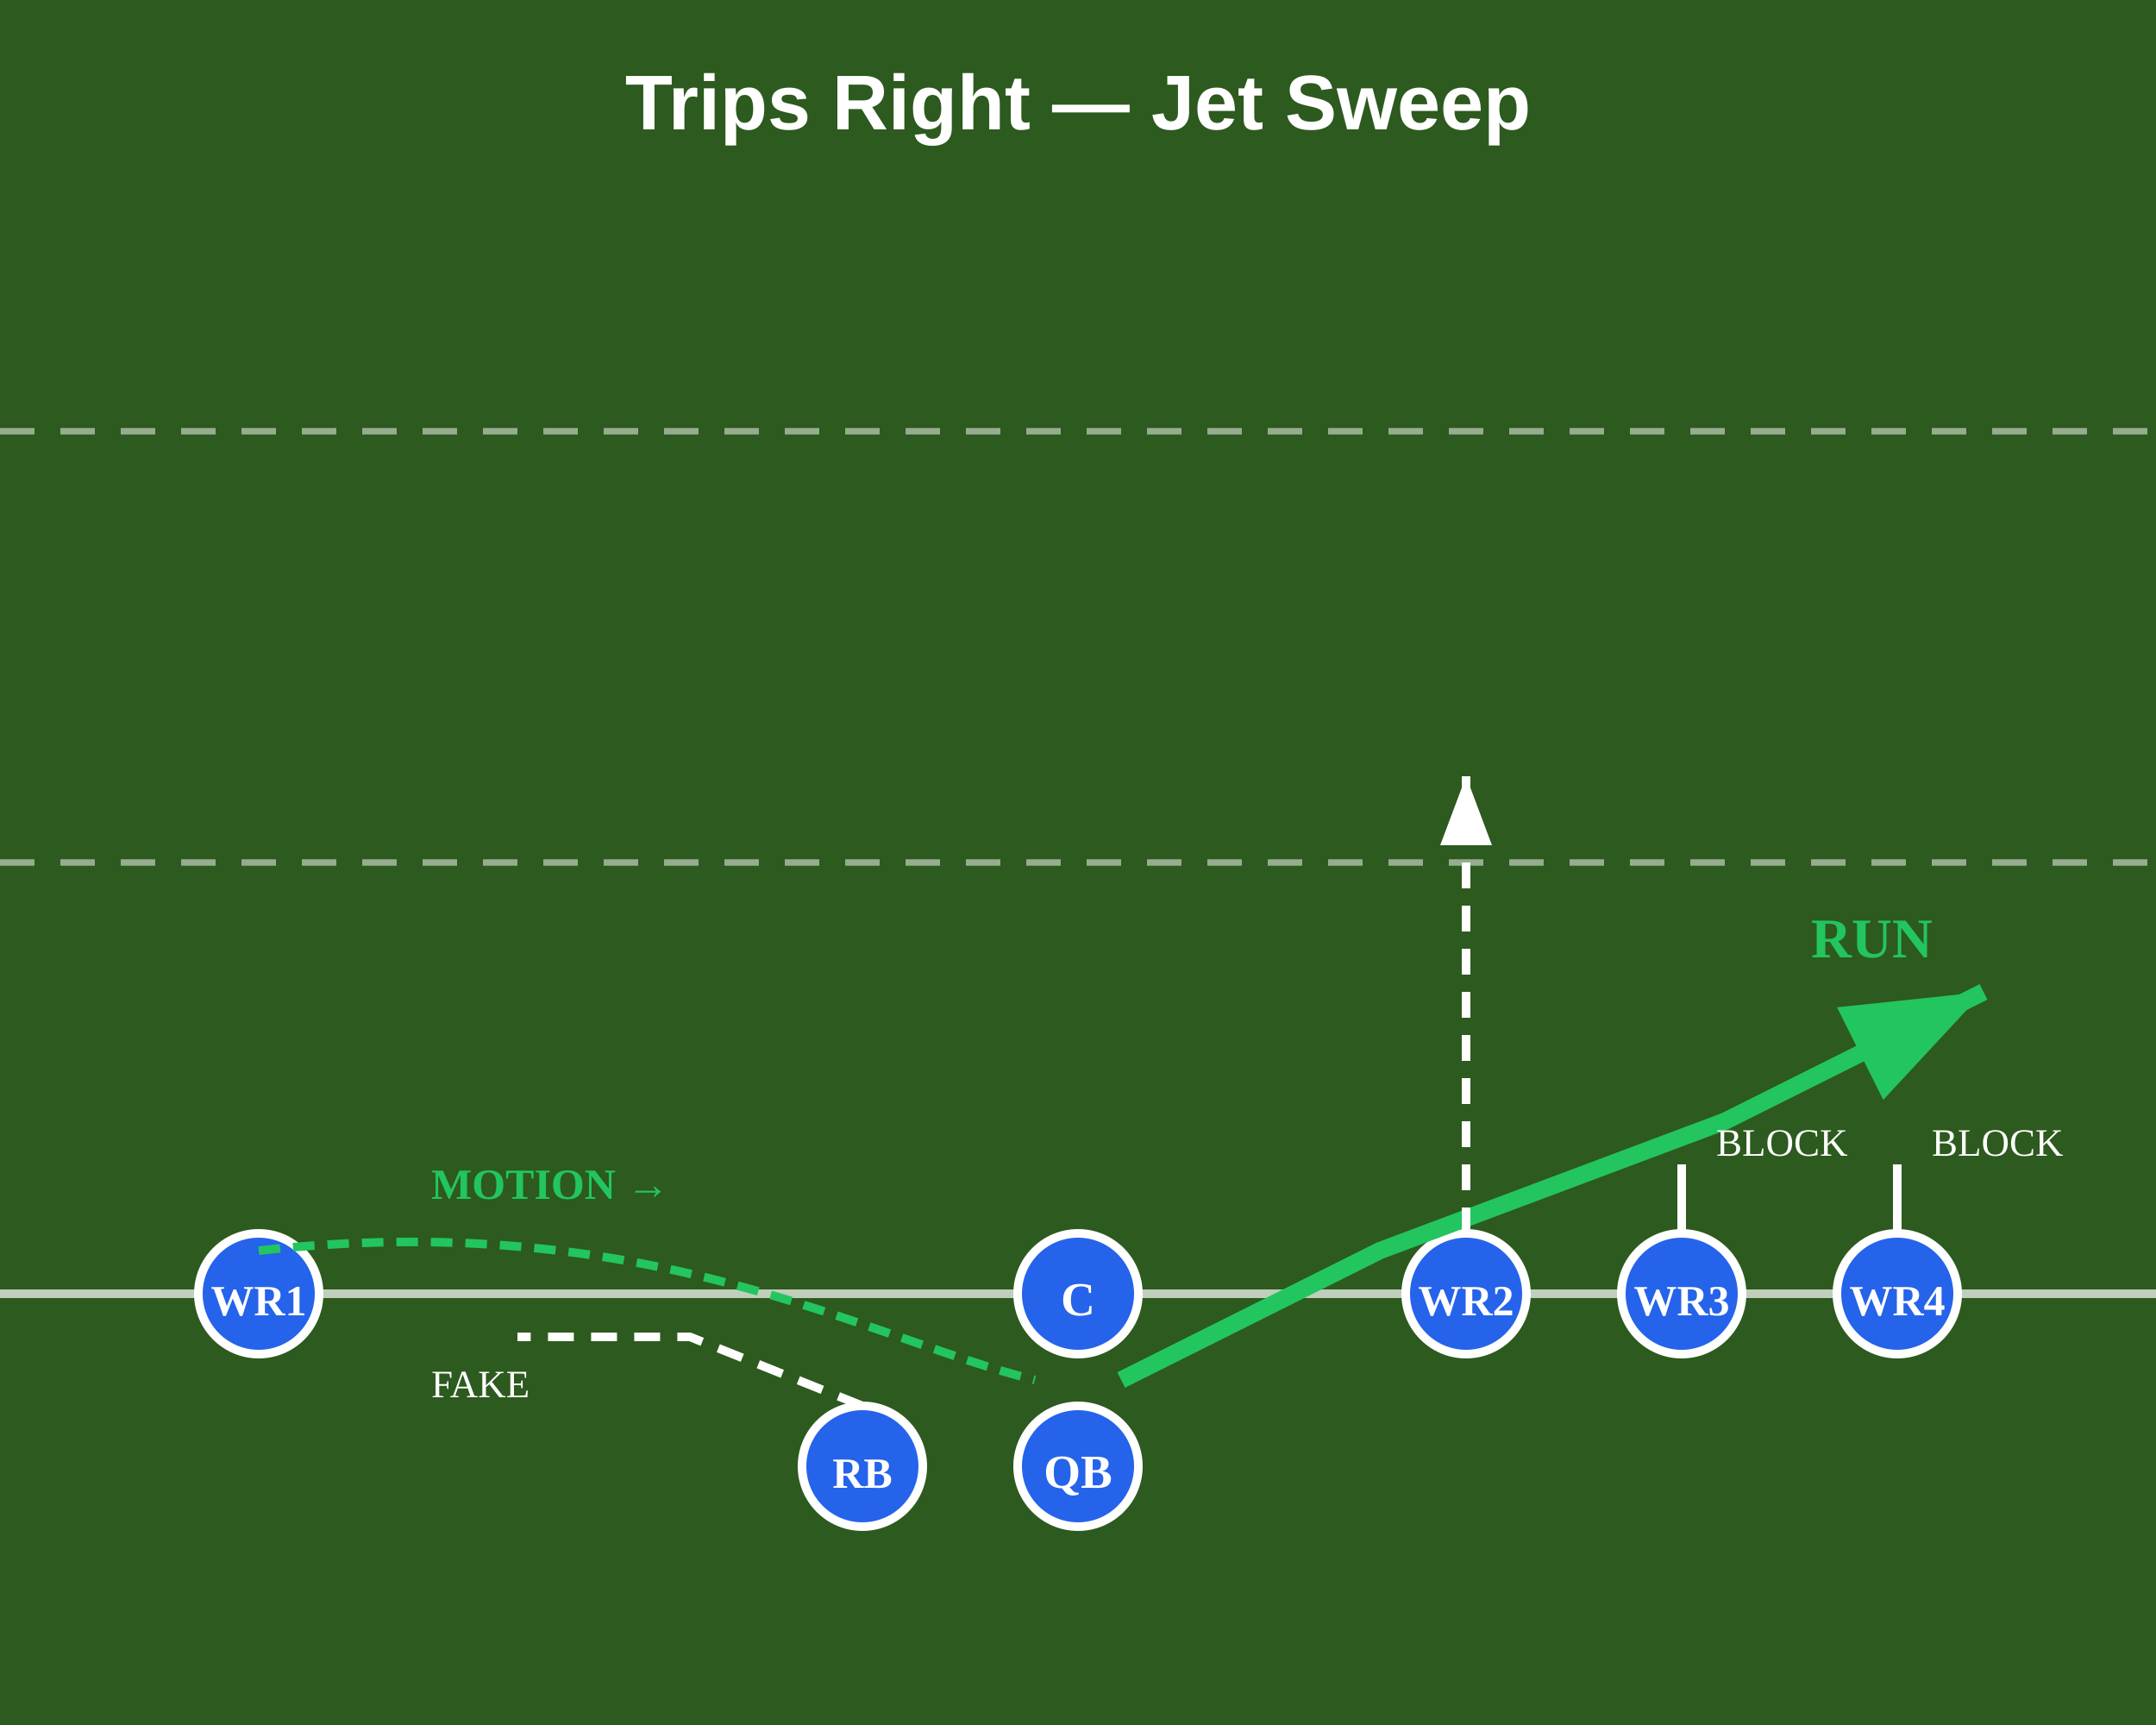
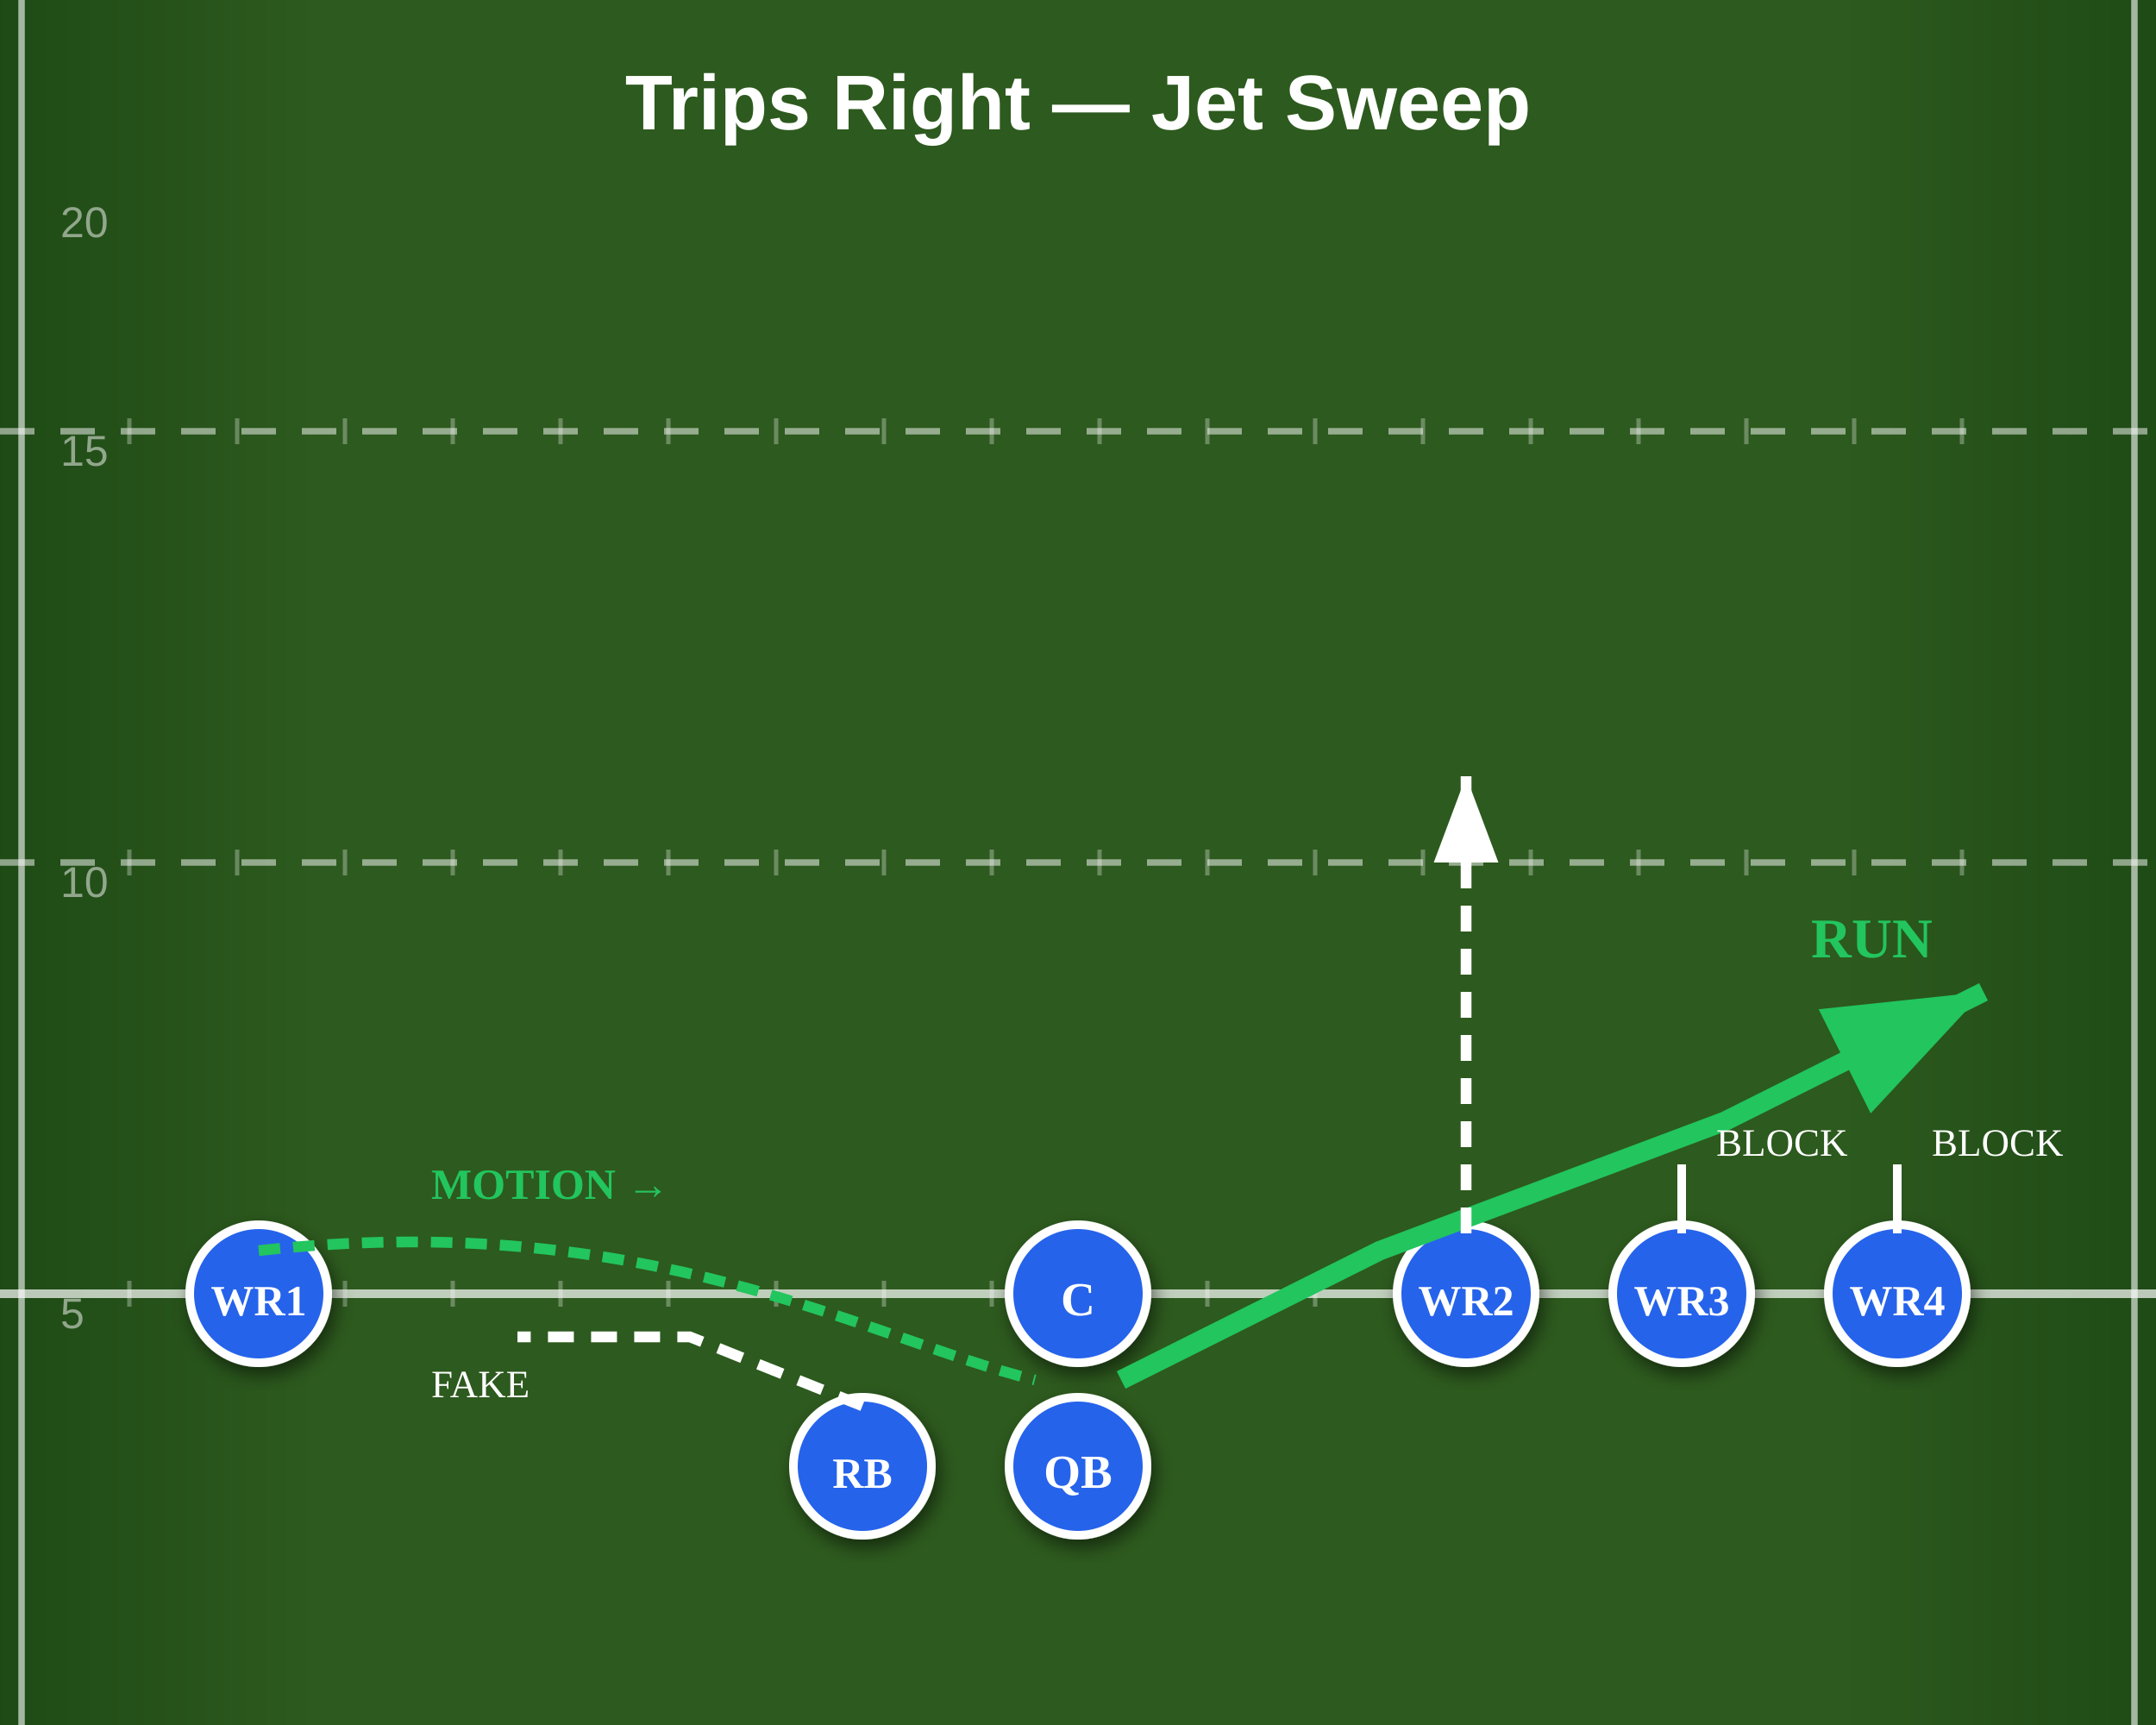
<svg xmlns="http://www.w3.org/2000/svg" viewBox="0 0 500 400">
  <defs>
    <marker id="ag" markerWidth="8" markerHeight="6" refX="8" refY="3" orient="auto">
      <polygon points="0 0, 8 3, 0 6" fill="#22c55e" />
    </marker>
    <marker id="aw" markerWidth="8" markerHeight="6" refX="8" refY="3" orient="auto">
      <polygon points="0 0, 8 3, 0 6" fill="white" />
    </marker>
+     <linearGradient id="fieldGrad" x1="0" y1="0" x2="1" y2="0">
+       <stop offset="0%" stop-color="#1e4a15" />
+       <stop offset="15%" stop-color="#2d5a1e" />
+       <stop offset="85%" stop-color="#2d5a1e" />
+       <stop offset="100%" stop-color="#1e4a15" />
+     </linearGradient>
+     <filter id="dropShadow" x="-20%" y="-20%" width="140%" height="140%">
+       <feDropShadow dx="1" dy="2" stdDeviation="2" flood-color="#000" flood-opacity="0.5" />
+     </filter>
  </defs>
-   <rect width="500" height="400" fill="#2d5a1e" />
+   <rect width="500" height="400" fill="url(#fieldGrad)" />
+   <line x1="5" y1="0" x2="5" y2="400" stroke="white" stroke-width="1.5" opacity="0.6" />
+   <line x1="495" y1="0" x2="495" y2="400" stroke="white" stroke-width="1.5" opacity="0.6" />
+   <text x="14" y="308" fill="white" font-family="Arial" font-size="10" opacity="0.5">5</text>
+   <text x="14" y="208" fill="white" font-family="Arial" font-size="10" opacity="0.5">10</text>
+   <text x="14" y="108" fill="white" font-family="Arial" font-size="10" opacity="0.5">15</text>
+   <text x="14" y="55" fill="white" font-family="Arial" font-size="10" opacity="0.5">20</text>
+   <line x1="30" y1="97" x2="30" y2="103" stroke="white" stroke-width="1" opacity="0.3" />
+   <line x1="55" y1="97" x2="55" y2="103" stroke="white" stroke-width="1" opacity="0.3" />
+   <line x1="80" y1="97" x2="80" y2="103" stroke="white" stroke-width="1" opacity="0.3" />
+   <line x1="105" y1="97" x2="105" y2="103" stroke="white" stroke-width="1" opacity="0.3" />
+   <line x1="130" y1="97" x2="130" y2="103" stroke="white" stroke-width="1" opacity="0.3" />
+   <line x1="155" y1="97" x2="155" y2="103" stroke="white" stroke-width="1" opacity="0.3" />
+   <line x1="180" y1="97" x2="180" y2="103" stroke="white" stroke-width="1" opacity="0.3" />
+   <line x1="205" y1="97" x2="205" y2="103" stroke="white" stroke-width="1" opacity="0.3" />
+   <line x1="230" y1="97" x2="230" y2="103" stroke="white" stroke-width="1" opacity="0.3" />
+   <line x1="255" y1="97" x2="255" y2="103" stroke="white" stroke-width="1" opacity="0.3" />
+   <line x1="280" y1="97" x2="280" y2="103" stroke="white" stroke-width="1" opacity="0.3" />
+   <line x1="305" y1="97" x2="305" y2="103" stroke="white" stroke-width="1" opacity="0.3" />
+   <line x1="330" y1="97" x2="330" y2="103" stroke="white" stroke-width="1" opacity="0.3" />
+   <line x1="355" y1="97" x2="355" y2="103" stroke="white" stroke-width="1" opacity="0.3" />
+   <line x1="380" y1="97" x2="380" y2="103" stroke="white" stroke-width="1" opacity="0.3" />
+   <line x1="405" y1="97" x2="405" y2="103" stroke="white" stroke-width="1" opacity="0.3" />
+   <line x1="430" y1="97" x2="430" y2="103" stroke="white" stroke-width="1" opacity="0.3" />
+   <line x1="455" y1="97" x2="455" y2="103" stroke="white" stroke-width="1" opacity="0.3" />
+   <line x1="30" y1="197" x2="30" y2="203" stroke="white" stroke-width="1" opacity="0.3" />
+   <line x1="55" y1="197" x2="55" y2="203" stroke="white" stroke-width="1" opacity="0.3" />
+   <line x1="80" y1="197" x2="80" y2="203" stroke="white" stroke-width="1" opacity="0.3" />
+   <line x1="105" y1="197" x2="105" y2="203" stroke="white" stroke-width="1" opacity="0.3" />
+   <line x1="130" y1="197" x2="130" y2="203" stroke="white" stroke-width="1" opacity="0.3" />
+   <line x1="155" y1="197" x2="155" y2="203" stroke="white" stroke-width="1" opacity="0.3" />
+   <line x1="180" y1="197" x2="180" y2="203" stroke="white" stroke-width="1" opacity="0.3" />
+   <line x1="205" y1="197" x2="205" y2="203" stroke="white" stroke-width="1" opacity="0.3" />
+   <line x1="230" y1="197" x2="230" y2="203" stroke="white" stroke-width="1" opacity="0.3" />
+   <line x1="255" y1="197" x2="255" y2="203" stroke="white" stroke-width="1" opacity="0.3" />
+   <line x1="280" y1="197" x2="280" y2="203" stroke="white" stroke-width="1" opacity="0.3" />
+   <line x1="305" y1="197" x2="305" y2="203" stroke="white" stroke-width="1" opacity="0.3" />
+   <line x1="330" y1="197" x2="330" y2="203" stroke="white" stroke-width="1" opacity="0.3" />
+   <line x1="355" y1="197" x2="355" y2="203" stroke="white" stroke-width="1" opacity="0.3" />
+   <line x1="380" y1="197" x2="380" y2="203" stroke="white" stroke-width="1" opacity="0.3" />
+   <line x1="405" y1="197" x2="405" y2="203" stroke="white" stroke-width="1" opacity="0.3" />
+   <line x1="430" y1="197" x2="430" y2="203" stroke="white" stroke-width="1" opacity="0.3" />
+   <line x1="455" y1="197" x2="455" y2="203" stroke="white" stroke-width="1" opacity="0.3" />
+   <line x1="30" y1="297" x2="30" y2="303" stroke="white" stroke-width="1" opacity="0.3" />
+   <line x1="55" y1="297" x2="55" y2="303" stroke="white" stroke-width="1" opacity="0.3" />
+   <line x1="80" y1="297" x2="80" y2="303" stroke="white" stroke-width="1" opacity="0.3" />
+   <line x1="105" y1="297" x2="105" y2="303" stroke="white" stroke-width="1" opacity="0.3" />
+   <line x1="130" y1="297" x2="130" y2="303" stroke="white" stroke-width="1" opacity="0.3" />
+   <line x1="155" y1="297" x2="155" y2="303" stroke="white" stroke-width="1" opacity="0.3" />
+   <line x1="180" y1="297" x2="180" y2="303" stroke="white" stroke-width="1" opacity="0.3" />
+   <line x1="205" y1="297" x2="205" y2="303" stroke="white" stroke-width="1" opacity="0.3" />
+   <line x1="230" y1="297" x2="230" y2="303" stroke="white" stroke-width="1" opacity="0.3" />
+   <line x1="255" y1="297" x2="255" y2="303" stroke="white" stroke-width="1" opacity="0.3" />
+   <line x1="280" y1="297" x2="280" y2="303" stroke="white" stroke-width="1" opacity="0.3" />
+   <line x1="305" y1="297" x2="305" y2="303" stroke="white" stroke-width="1" opacity="0.3" />
+   <line x1="330" y1="297" x2="330" y2="303" stroke="white" stroke-width="1" opacity="0.3" />
+   <line x1="355" y1="297" x2="355" y2="303" stroke="white" stroke-width="1" opacity="0.3" />
+   <line x1="380" y1="297" x2="380" y2="303" stroke="white" stroke-width="1" opacity="0.3" />
+   <line x1="405" y1="297" x2="405" y2="303" stroke="white" stroke-width="1" opacity="0.3" />
+   <line x1="430" y1="297" x2="430" y2="303" stroke="white" stroke-width="1" opacity="0.3" />
+   <line x1="455" y1="297" x2="455" y2="303" stroke="white" stroke-width="1" opacity="0.3" />
  <line x1="0" y1="100" x2="500" y2="100" stroke="white" stroke-width="1.5" stroke-dasharray="8,6" opacity="0.5" />
  <line x1="0" y1="200" x2="500" y2="200" stroke="white" stroke-width="1.5" stroke-dasharray="8,6" opacity="0.5" />
  <line x1="0" y1="300" x2="500" y2="300" stroke="white" stroke-width="2" opacity="0.7" />
  <text x="250" y="30" text-anchor="middle" fill="white" font-family="Arial" font-size="18" font-weight="bold">Trips Right — Jet Sweep</text>
-   <circle cx="250" cy="340" r="14" fill="#2563eb" stroke="white" stroke-width="2" />
+   <circle cx="250" cy="340" r="16" fill="#2563eb" stroke="white" stroke-width="2" filter="url(#dropShadow)" />
  <text x="250" y="345" text-anchor="middle" fill="white" font-size="11" font-weight="bold">QB</text>
-   <circle cx="250" cy="300" r="14" fill="#2563eb" stroke="white" stroke-width="2" />
+   <circle cx="250" cy="300" r="16" fill="#2563eb" stroke="white" stroke-width="2" filter="url(#dropShadow)" />
  <text x="250" y="305" text-anchor="middle" fill="white" font-size="11" font-weight="bold">C</text>
-   <circle cx="60" cy="300" r="14" fill="#2563eb" stroke="white" stroke-width="2" />
+   <circle cx="60" cy="300" r="16" fill="#2563eb" stroke="white" stroke-width="2" filter="url(#dropShadow)" />
  <text x="60" y="305" text-anchor="middle" fill="white" font-size="10" font-weight="bold">WR1</text>
-   <circle cx="340" cy="300" r="14" fill="#2563eb" stroke="white" stroke-width="2" />
+   <circle cx="340" cy="300" r="16" fill="#2563eb" stroke="white" stroke-width="2" filter="url(#dropShadow)" />
  <text x="340" y="305" text-anchor="middle" fill="white" font-size="10" font-weight="bold">WR2</text>
-   <circle cx="390" cy="300" r="14" fill="#2563eb" stroke="white" stroke-width="2" />
+   <circle cx="390" cy="300" r="16" fill="#2563eb" stroke="white" stroke-width="2" filter="url(#dropShadow)" />
  <text x="390" y="305" text-anchor="middle" fill="white" font-size="10" font-weight="bold">WR3</text>
-   <circle cx="440" cy="300" r="14" fill="#2563eb" stroke="white" stroke-width="2" />
+   <circle cx="440" cy="300" r="16" fill="#2563eb" stroke="white" stroke-width="2" filter="url(#dropShadow)" />
  <text x="440" y="305" text-anchor="middle" fill="white" font-size="10" font-weight="bold">WR4</text>
-   <circle cx="200" cy="340" r="14" fill="#2563eb" stroke="white" stroke-width="2" />
+   <circle cx="200" cy="340" r="16" fill="#2563eb" stroke="white" stroke-width="2" filter="url(#dropShadow)" />
  <text x="200" y="345" text-anchor="middle" fill="white" font-size="10" font-weight="bold">RB</text>
-   <path d="M60,290 C150,280 200,310 240,320" fill="none" stroke="#22c55e" stroke-width="2" stroke-dasharray="5,3" />
+   <path d="M60,290 C150,280 200,310 240,320" fill="none" stroke="#22c55e" stroke-width="2.5" stroke-dasharray="5,3" />
  <text x="100" y="278" fill="#22c55e" font-size="10" font-weight="bold">MOTION →</text>
-   <polyline points="260,320 320,290 400,260 460,230" fill="none" stroke="#22c55e" stroke-width="4" marker-end="url(#ag)" />
+   <polyline points="260,320 320,290 400,260 460,230" fill="none" stroke="#22c55e" stroke-width="4.5" marker-end="url(#ag)" />
  <text x="420" y="222" fill="#22c55e" font-size="13" font-weight="bold">RUN</text>
  <polyline points="440,286 440,270" fill="none" stroke="white" stroke-width="2" />
  <text x="448" y="268" fill="white" font-size="9">BLOCK</text>
  <polyline points="390,286 390,270" fill="none" stroke="white" stroke-width="2" />
  <text x="398" y="268" fill="white" font-size="9">BLOCK</text>
-   <polyline points="340,286 340,180" fill="none" stroke="white" stroke-width="2" stroke-dasharray="6,4" marker-end="url(#aw)" />
-   <polyline points="200,326 160,310 120,310" fill="none" stroke="white" stroke-width="2" stroke-dasharray="6,4" />
+   <polyline points="340,286 340,180" fill="none" stroke="white" stroke-width="2.5" stroke-dasharray="6,4" marker-end="url(#aw)" />
+   <polyline points="200,326 160,310 120,310" fill="none" stroke="white" stroke-width="2.5" stroke-dasharray="6,4" />
  <text x="100" y="324" fill="white" font-size="9">FAKE</text>
</svg>
